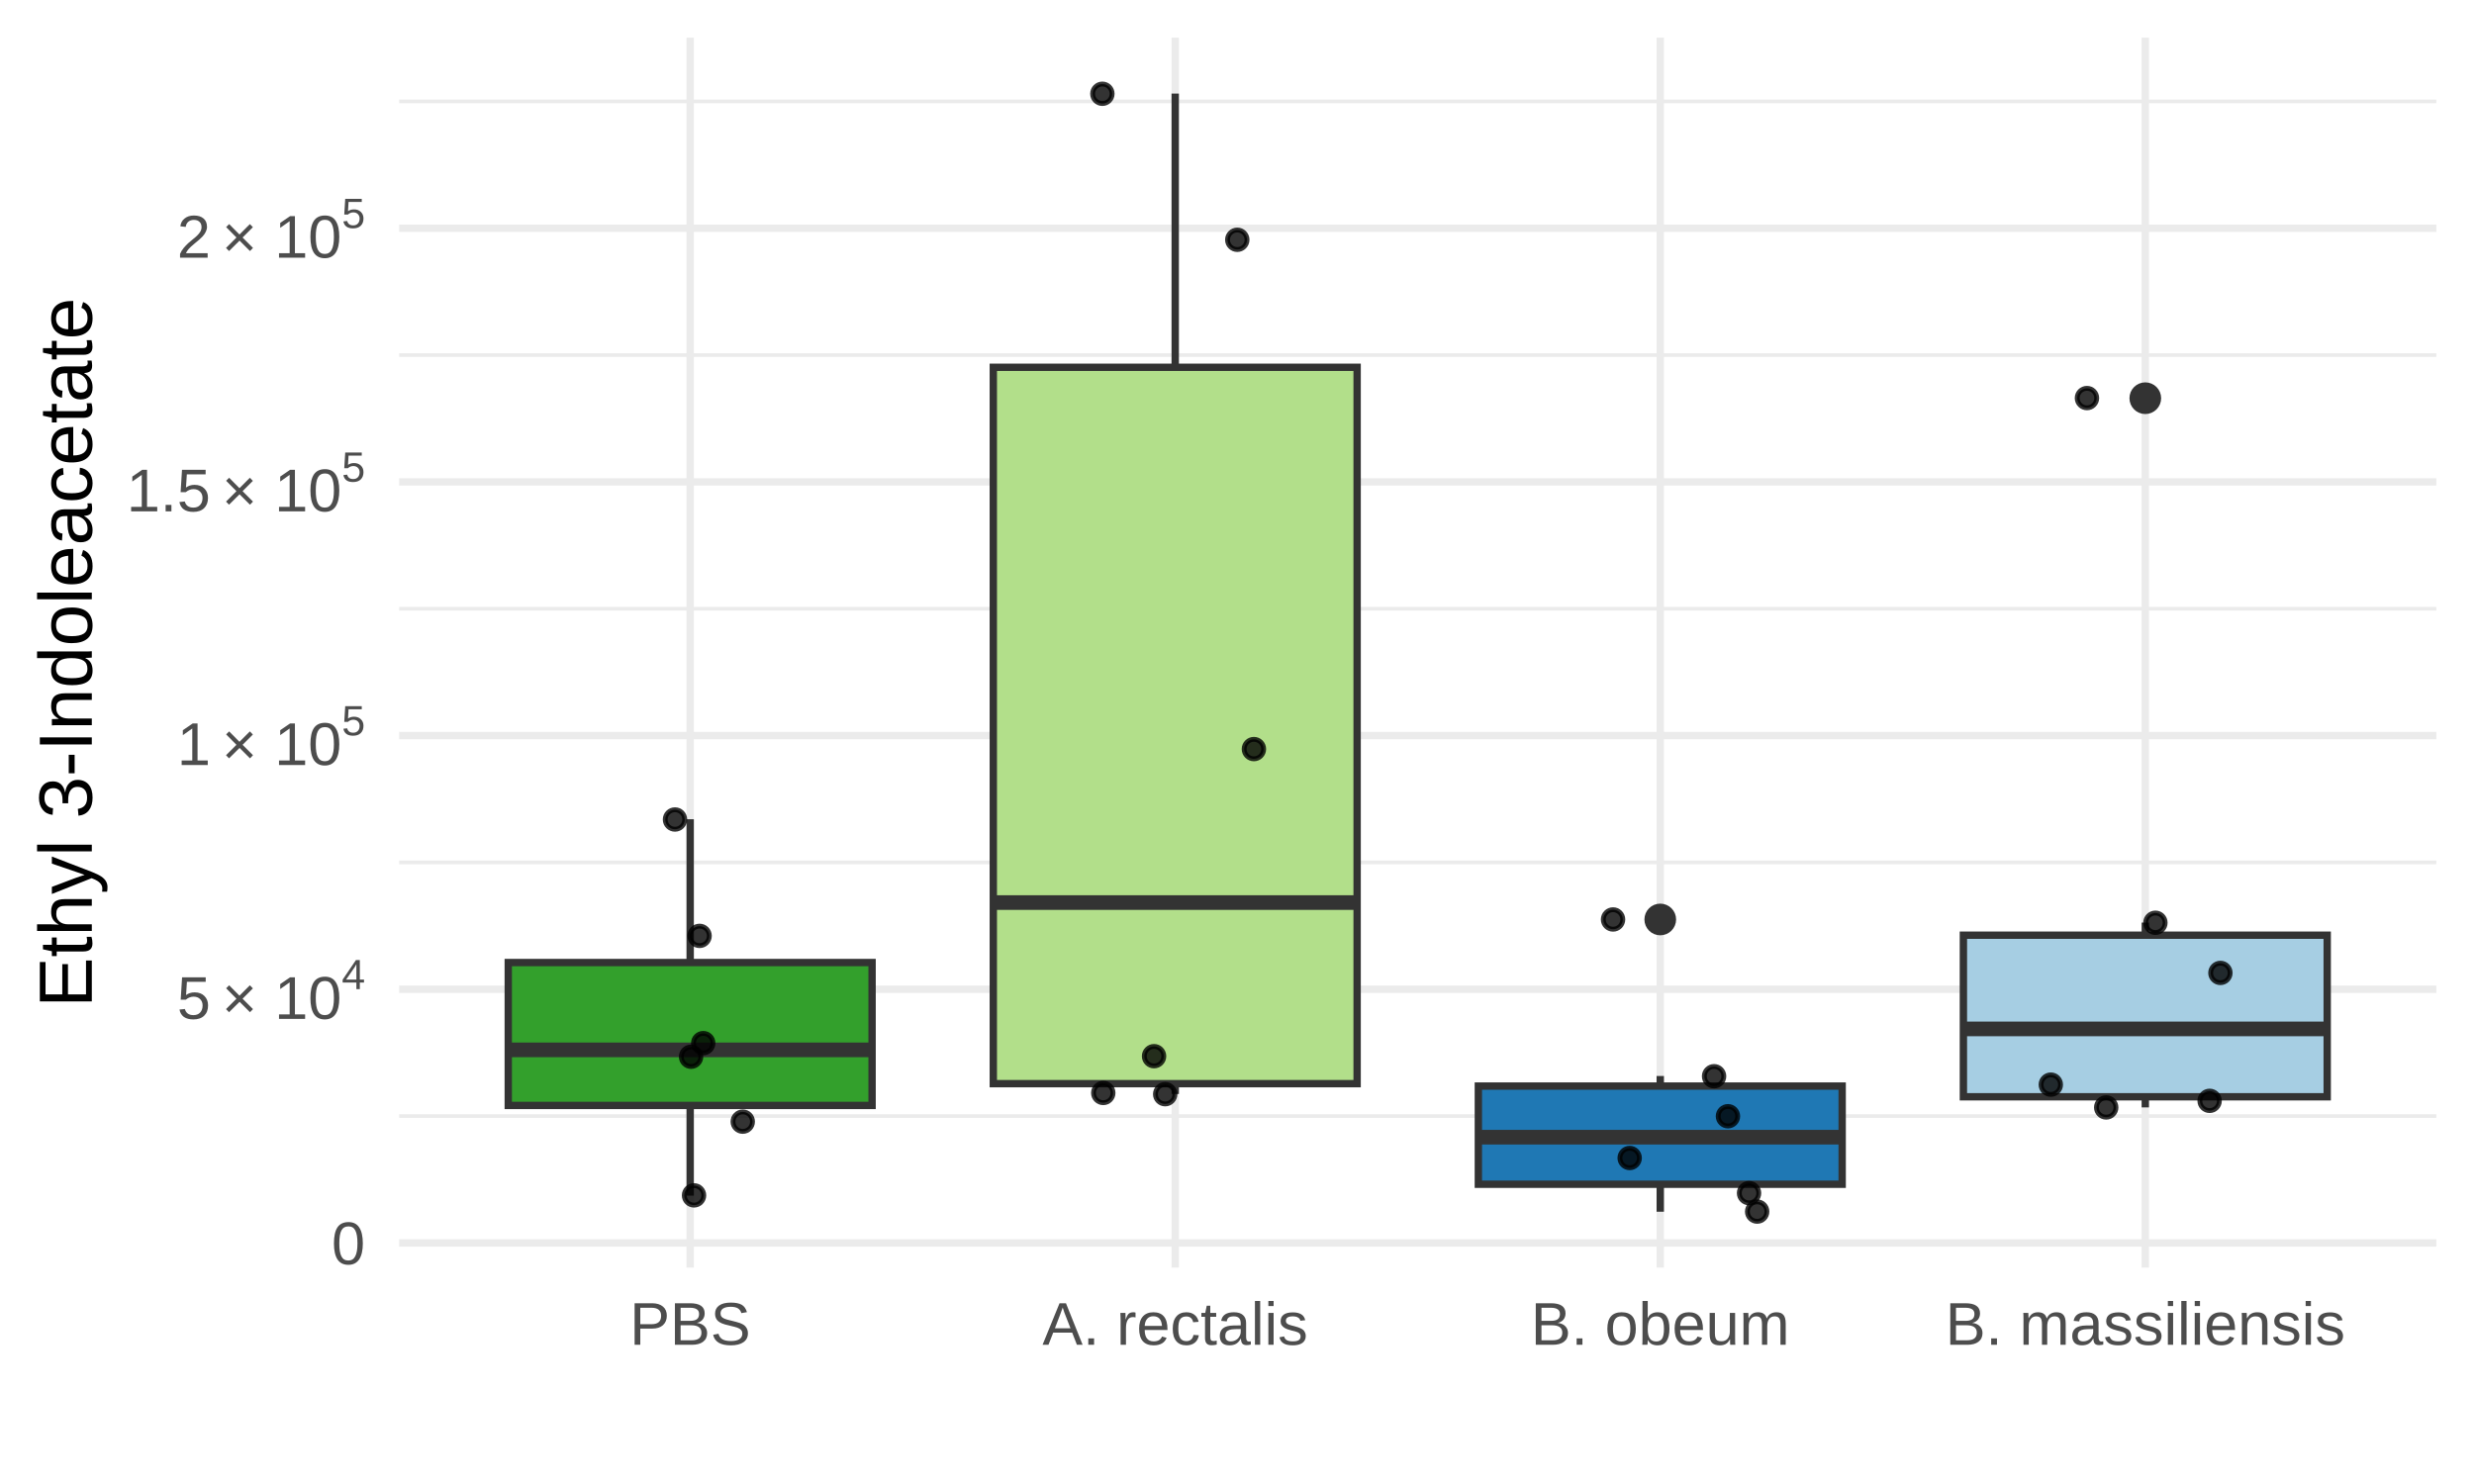
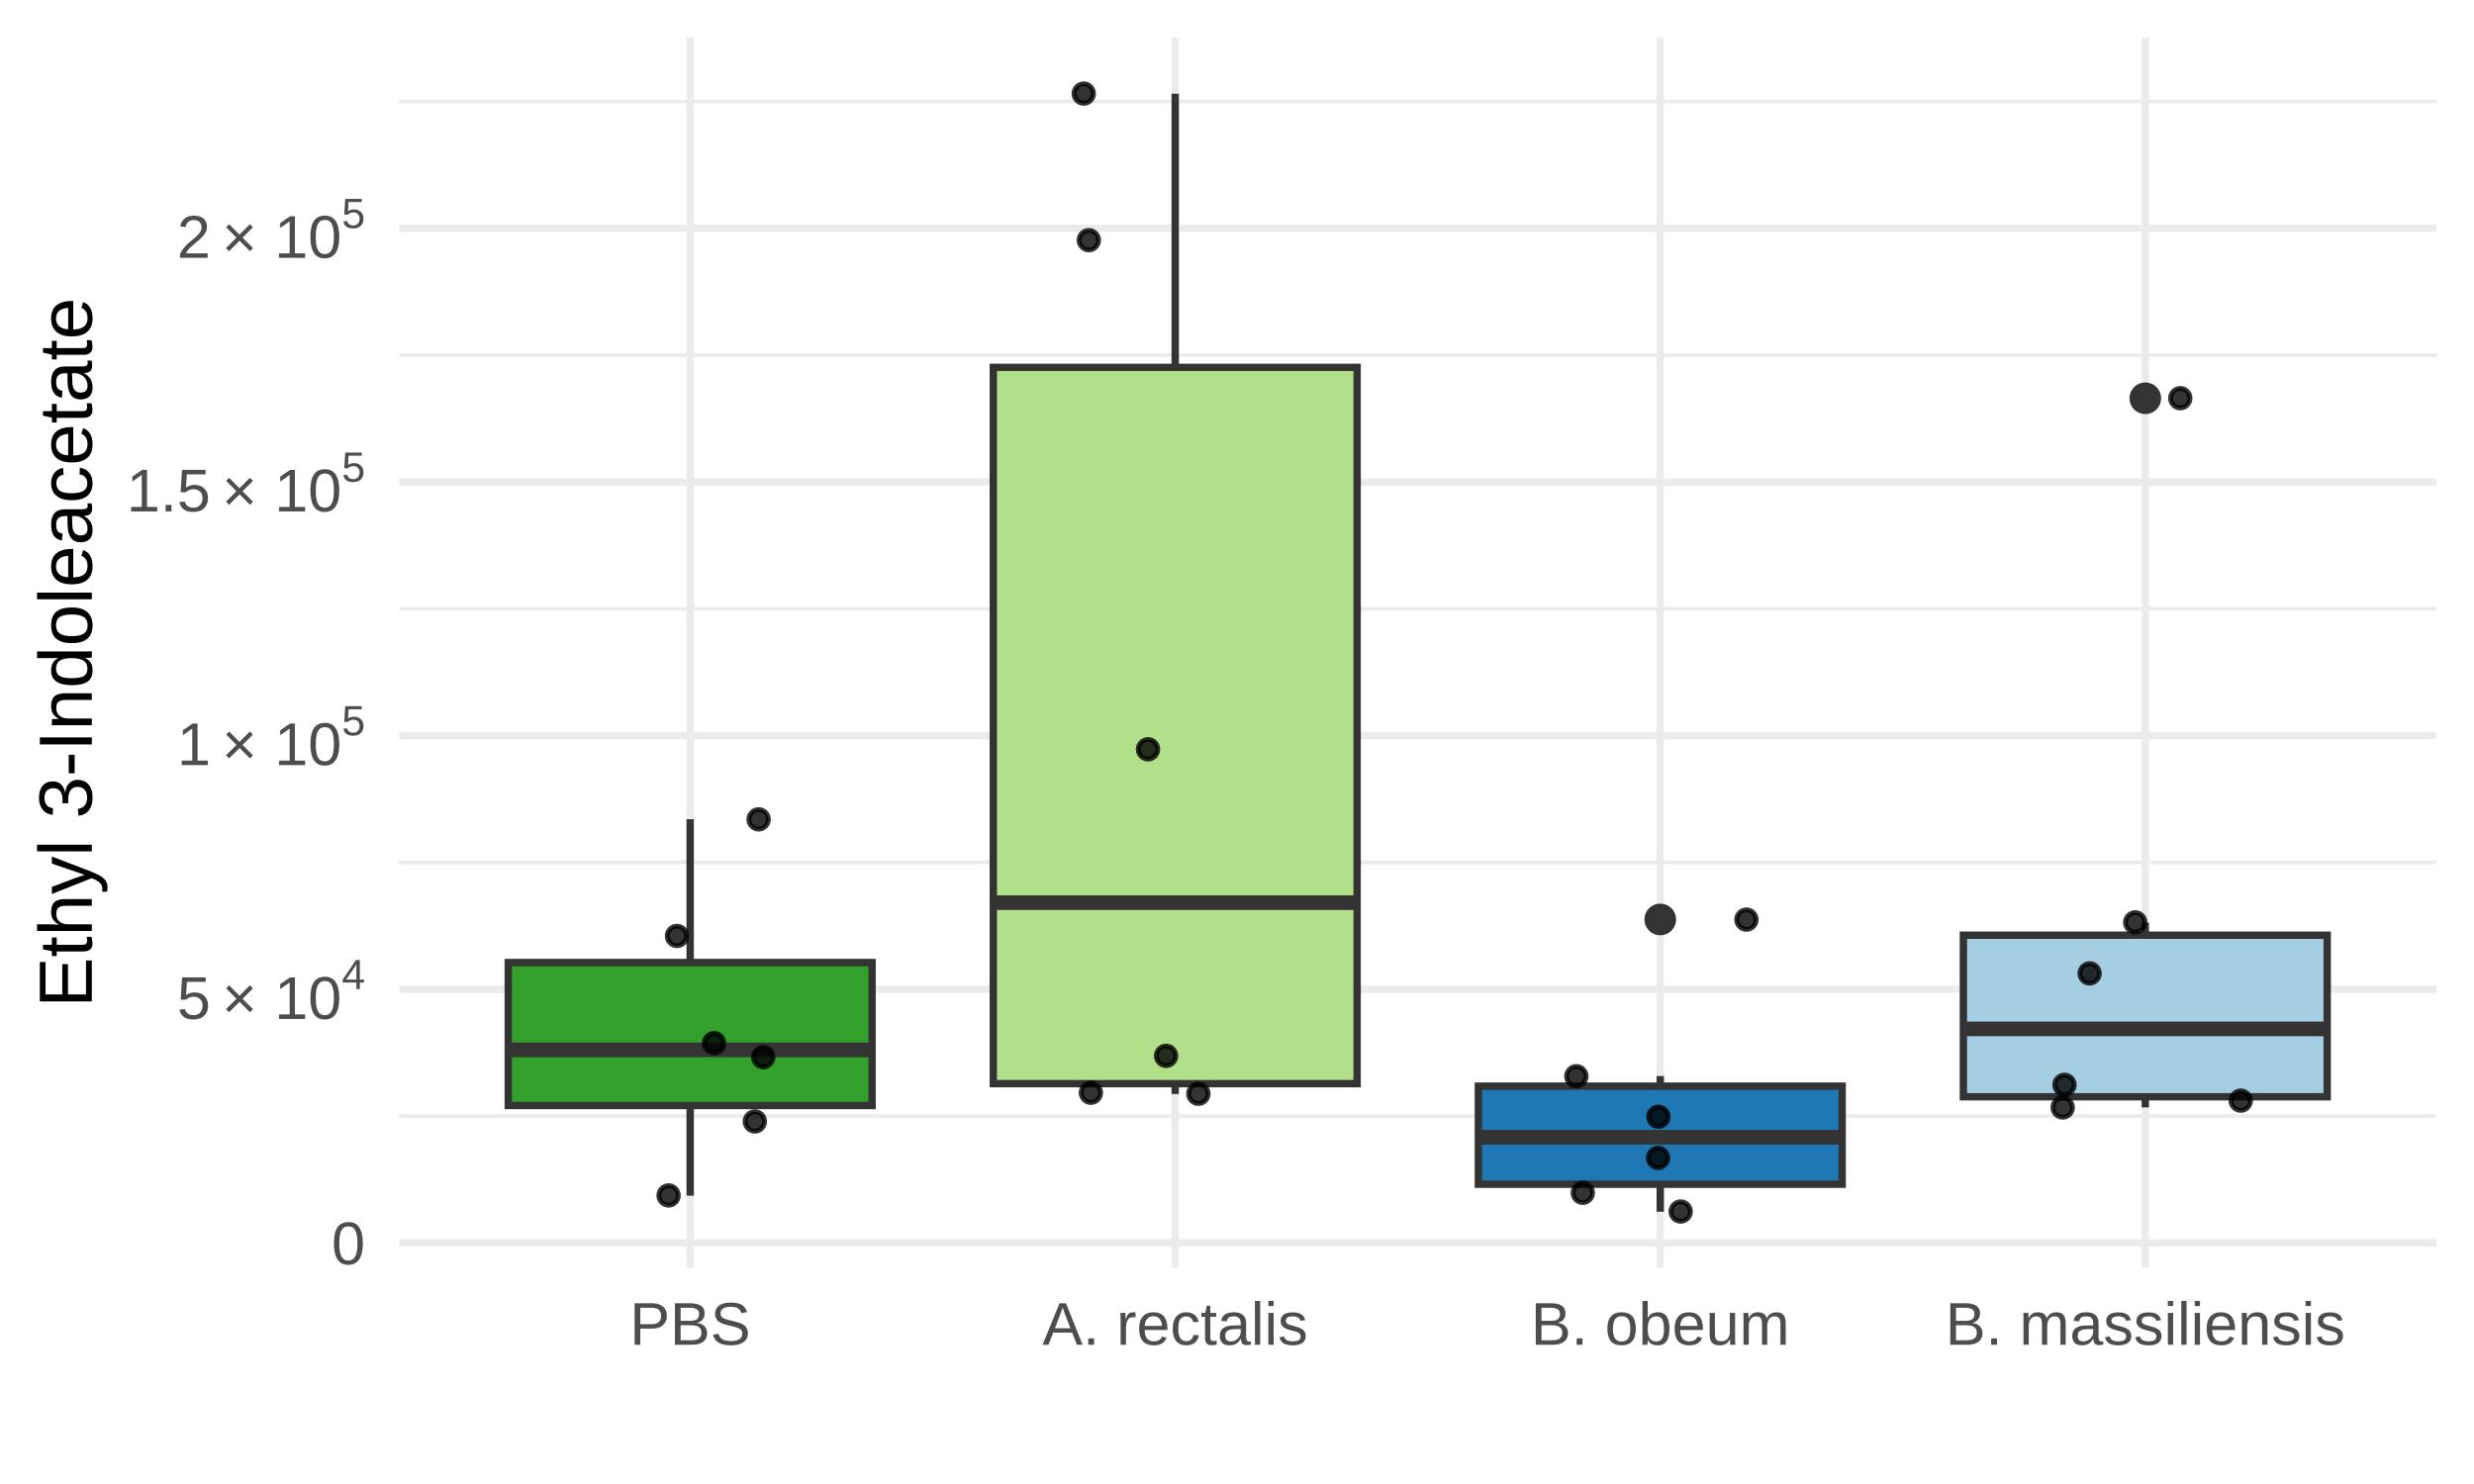
<svg xmlns="http://www.w3.org/2000/svg" class="svglite" width="360.00pt" height="216.00pt" viewBox="0 0 360.00 216.00">
  <defs>
    <style type="text/css">
    .svglite line, .svglite polyline, .svglite polygon, .svglite path, .svglite rect, .svglite circle {
      fill: none;
      stroke: #000000;
      stroke-linecap: round;
      stroke-linejoin: round;
      stroke-miterlimit: 10.00;
    }
    .svglite text {
      white-space: pre;
    }
  </style>
  </defs>
  <rect width="100%" height="100%" style="stroke: none; fill: none;" />
  <defs>
    <clipPath id="cpMC4wMHwzNjAuMDB8MC4wMHwyMTYuMDA=">
      <rect x="0.00" y="0.00" width="360.00" height="216.00" />
    </clipPath>
  </defs>
  <g clip-path="url(#cpMC4wMHwzNjAuMDB8MC4wMHwyMTYuMDA=)">
</g>
  <defs>
    <clipPath id="cpNTguMDh8MzU0LjUyfDUuNDh8MTg0LjUw">
      <rect x="58.08" y="5.48" width="296.44" height="179.02" />
    </clipPath>
  </defs>
  <g clip-path="url(#cpNTguMDh8MzU0LjUyfDUuNDh8MTg0LjUw)">
    <polyline points="58.08,162.45 354.52,162.45 " style="stroke-width: 0.53; stroke: #EBEBEB; stroke-linecap: butt;" />
    <polyline points="58.08,125.53 354.52,125.53 " style="stroke-width: 0.53; stroke: #EBEBEB; stroke-linecap: butt;" />
-     <polyline points="58.08,88.60 354.52,88.60 " style="stroke-width: 0.53; stroke: #EBEBEB; stroke-linecap: butt;" />
-     <polyline points="58.08,51.68 354.52,51.68 " style="stroke-width: 0.53; stroke: #EBEBEB; stroke-linecap: butt;" />
-     <polyline points="58.08,14.76 354.52,14.76 " style="stroke-width: 0.53; stroke: #EBEBEB; stroke-linecap: butt;" />
+     <polyline points="58.08,88.61 354.52,88.61 " style="stroke-width: 0.53; stroke: #EBEBEB; stroke-linecap: butt;" />
+     <polyline points="58.08,51.70 354.52,51.70 " style="stroke-width: 0.53; stroke: #EBEBEB; stroke-linecap: butt;" />
+     <polyline points="58.08,14.78 354.52,14.78 " style="stroke-width: 0.53; stroke: #EBEBEB; stroke-linecap: butt;" />
    <polyline points="58.08,180.91 354.52,180.91 " style="stroke-width: 1.07; stroke: #EBEBEB; stroke-linecap: butt;" />
    <polyline points="58.08,143.99 354.52,143.99 " style="stroke-width: 1.07; stroke: #EBEBEB; stroke-linecap: butt;" />
-     <polyline points="58.08,107.06 354.52,107.06 " style="stroke-width: 1.07; stroke: #EBEBEB; stroke-linecap: butt;" />
-     <polyline points="58.08,70.14 354.52,70.14 " style="stroke-width: 1.07; stroke: #EBEBEB; stroke-linecap: butt;" />
-     <polyline points="58.08,33.22 354.52,33.22 " style="stroke-width: 1.07; stroke: #EBEBEB; stroke-linecap: butt;" />
+     <polyline points="58.08,107.07 354.52,107.07 " style="stroke-width: 1.07; stroke: #EBEBEB; stroke-linecap: butt;" />
+     <polyline points="58.08,70.16 354.52,70.16 " style="stroke-width: 1.07; stroke: #EBEBEB; stroke-linecap: butt;" />
+     <polyline points="58.08,33.24 354.52,33.24 " style="stroke-width: 1.07; stroke: #EBEBEB; stroke-linecap: butt;" />
    <polyline points="100.43,184.50 100.43,5.48 " style="stroke-width: 1.07; stroke: #EBEBEB; stroke-linecap: butt;" />
    <polyline points="171.01,184.50 171.01,5.48 " style="stroke-width: 1.07; stroke: #EBEBEB; stroke-linecap: butt;" />
    <polyline points="241.59,184.50 241.59,5.48 " style="stroke-width: 1.07; stroke: #EBEBEB; stroke-linecap: butt;" />
    <polyline points="312.17,184.50 312.17,5.48 " style="stroke-width: 1.07; stroke: #EBEBEB; stroke-linecap: butt;" />
    <line x1="100.43" y1="140.10" x2="100.43" y2="119.24" style="stroke-width: 1.07; stroke: #333333; stroke-linecap: butt;" />
-     <line x1="100.43" y1="160.90" x2="100.43" y2="174.03" style="stroke-width: 1.07; stroke: #333333; stroke-linecap: butt;" />
-     <polygon points="73.96,140.10 73.96,160.90 126.90,160.90 126.90,140.10 73.96,140.10 " style="stroke-width: 1.07; stroke: #333333; stroke-linecap: butt; stroke-linejoin: miter; fill: #33A02C;" />
+     <line x1="100.43" y1="160.91" x2="100.43" y2="174.03" style="stroke-width: 1.07; stroke: #333333; stroke-linecap: butt;" />
+     <polygon points="73.96,140.10 73.96,160.91 126.90,160.91 126.90,140.10 73.96,140.10 " style="stroke-width: 1.07; stroke: #333333; stroke-linecap: butt; stroke-linejoin: miter; fill: #33A02C;" />
    <line x1="73.96" y1="152.81" x2="126.90" y2="152.81" style="stroke-width: 2.13; stroke: #333333; stroke-linecap: butt; stroke-linejoin: miter;" />
-     <line x1="171.01" y1="53.46" x2="171.01" y2="13.62" style="stroke-width: 1.07; stroke: #333333; stroke-linecap: butt;" />
+     <line x1="171.01" y1="53.47" x2="171.01" y2="13.64" style="stroke-width: 1.07; stroke: #333333; stroke-linecap: butt;" />
    <line x1="171.01" y1="157.73" x2="171.01" y2="159.24" style="stroke-width: 1.07; stroke: #333333; stroke-linecap: butt;" />
-     <polygon points="144.54,53.46 144.54,157.73 197.48,157.73 197.48,53.46 144.54,53.46 " style="stroke-width: 1.07; stroke: #333333; stroke-linecap: butt; stroke-linejoin: miter; fill: #B2DF8A;" />
-     <line x1="144.54" y1="131.37" x2="197.48" y2="131.37" style="stroke-width: 2.13; stroke: #333333; stroke-linecap: butt; stroke-linejoin: miter;" />
+     <polygon points="144.54,53.47 144.54,157.73 197.48,157.73 197.48,53.47 144.54,53.47 " style="stroke-width: 1.07; stroke: #333333; stroke-linecap: butt; stroke-linejoin: miter; fill: #B2DF8A;" />
+     <line x1="144.54" y1="131.38" x2="197.48" y2="131.38" style="stroke-width: 2.13; stroke: #333333; stroke-linecap: butt; stroke-linejoin: miter;" />
    <circle cx="241.59" cy="133.83" r="1.95" style="stroke-width: 0.71; stroke: #333333; fill: #333333;" />
-     <line x1="241.59" y1="158.08" x2="241.59" y2="156.61" style="stroke-width: 1.07; stroke: #333333; stroke-linecap: butt;" />
+     <line x1="241.59" y1="158.09" x2="241.59" y2="156.62" style="stroke-width: 1.07; stroke: #333333; stroke-linecap: butt;" />
    <line x1="241.59" y1="172.37" x2="241.59" y2="176.37" style="stroke-width: 1.07; stroke: #333333; stroke-linecap: butt;" />
-     <polygon points="215.12,158.08 215.12,172.37 268.06,172.37 268.06,158.08 215.12,158.08 " style="stroke-width: 1.07; stroke: #333333; stroke-linecap: butt; stroke-linejoin: miter; fill: #1F78B4;" />
-     <line x1="215.12" y1="165.52" x2="268.06" y2="165.52" style="stroke-width: 2.13; stroke: #333333; stroke-linecap: butt; stroke-linejoin: miter;" />
-     <circle cx="312.17" cy="57.96" r="1.95" style="stroke-width: 0.71; stroke: #333333; fill: #333333;" />
+     <polygon points="215.12,158.09 215.12,172.37 268.06,172.37 268.06,158.09 215.12,158.09 " style="stroke-width: 1.07; stroke: #333333; stroke-linecap: butt; stroke-linejoin: miter; fill: #1F78B4;" />
+     <line x1="215.12" y1="165.53" x2="268.06" y2="165.53" style="stroke-width: 2.13; stroke: #333333; stroke-linecap: butt; stroke-linejoin: miter;" />
+     <circle cx="312.17" cy="57.97" r="1.95" style="stroke-width: 0.71; stroke: #333333; fill: #333333;" />
    <line x1="312.17" y1="136.12" x2="312.17" y2="134.28" style="stroke-width: 1.07; stroke: #333333; stroke-linecap: butt;" />
    <line x1="312.17" y1="159.64" x2="312.17" y2="161.18" style="stroke-width: 1.07; stroke: #333333; stroke-linecap: butt;" />
    <polygon points="285.70,136.12 285.70,159.64 338.64,159.64 338.64,136.12 285.70,136.12 " style="stroke-width: 1.07; stroke: #333333; stroke-linecap: butt; stroke-linejoin: miter; fill: #A6CEE3;" />
    <line x1="285.70" y1="149.76" x2="338.64" y2="149.76" style="stroke-width: 2.13; stroke: #333333; stroke-linecap: butt; stroke-linejoin: miter;" />
-     <circle cx="255.69" cy="176.35" r="1.42" style="stroke-width: 0.71; stroke: #000000; stroke-opacity: 0.80; fill: #000000; fill-opacity: 0.80;" />
-     <circle cx="251.44" cy="162.47" r="1.42" style="stroke-width: 0.71; stroke: #000000; stroke-opacity: 0.80; fill: #000000; fill-opacity: 0.80;" />
-     <circle cx="298.42" cy="157.87" r="1.42" style="stroke-width: 0.71; stroke: #000000; stroke-opacity: 0.80; fill: #000000; fill-opacity: 0.80;" />
-     <circle cx="180.04" cy="34.90" r="1.42" style="stroke-width: 0.71; stroke: #000000; stroke-opacity: 0.80; fill: #000000; fill-opacity: 0.80;" />
-     <circle cx="182.46" cy="109.03" r="1.42" style="stroke-width: 0.71; stroke: #000000; stroke-opacity: 0.80; fill: #000000; fill-opacity: 0.80;" />
-     <circle cx="108.08" cy="163.26" r="1.42" style="stroke-width: 0.71; stroke: #000000; stroke-opacity: 0.80; fill: #000000; fill-opacity: 0.80;" />
-     <circle cx="100.99" cy="173.99" r="1.42" style="stroke-width: 0.71; stroke: #000000; stroke-opacity: 0.80; fill: #000000; fill-opacity: 0.80;" />
-     <circle cx="321.53" cy="160.23" r="1.42" style="stroke-width: 0.71; stroke: #000000; stroke-opacity: 0.80; fill: #000000; fill-opacity: 0.80;" />
-     <circle cx="254.51" cy="173.66" r="1.42" style="stroke-width: 0.71; stroke: #000000; stroke-opacity: 0.80; fill: #000000; fill-opacity: 0.80;" />
-     <circle cx="234.72" cy="133.83" r="1.42" style="stroke-width: 0.71; stroke: #000000; stroke-opacity: 0.80; fill: #000000; fill-opacity: 0.80;" />
-     <circle cx="303.68" cy="57.94" r="1.42" style="stroke-width: 0.71; stroke: #000000; stroke-opacity: 0.80; fill: #000000; fill-opacity: 0.80;" />
-     <circle cx="169.55" cy="159.26" r="1.42" style="stroke-width: 0.71; stroke: #000000; stroke-opacity: 0.80; fill: #000000; fill-opacity: 0.80;" />
-     <circle cx="160.41" cy="13.65" r="1.42" style="stroke-width: 0.71; stroke: #000000; stroke-opacity: 0.80; fill: #000000; fill-opacity: 0.80;" />
-     <circle cx="98.22" cy="119.28" r="1.42" style="stroke-width: 0.71; stroke: #000000; stroke-opacity: 0.80; fill: #000000; fill-opacity: 0.80;" />
-     <circle cx="100.56" cy="153.81" r="1.42" style="stroke-width: 0.71; stroke: #000000; stroke-opacity: 0.80; fill: #000000; fill-opacity: 0.80;" />
-     <circle cx="313.64" cy="134.31" r="1.42" style="stroke-width: 0.71; stroke: #000000; stroke-opacity: 0.80; fill: #000000; fill-opacity: 0.80;" />
-     <circle cx="237.14" cy="168.55" r="1.42" style="stroke-width: 0.71; stroke: #000000; stroke-opacity: 0.80; fill: #000000; fill-opacity: 0.80;" />
-     <circle cx="249.42" cy="156.65" r="1.42" style="stroke-width: 0.71; stroke: #000000; stroke-opacity: 0.80; fill: #000000; fill-opacity: 0.80;" />
-     <circle cx="323.10" cy="141.61" r="1.42" style="stroke-width: 0.71; stroke: #000000; stroke-opacity: 0.80; fill: #000000; fill-opacity: 0.80;" />
-     <circle cx="160.54" cy="159.08" r="1.42" style="stroke-width: 0.71; stroke: #000000; stroke-opacity: 0.80; fill: #000000; fill-opacity: 0.80;" />
-     <circle cx="167.93" cy="153.73" r="1.42" style="stroke-width: 0.71; stroke: #000000; stroke-opacity: 0.80; fill: #000000; fill-opacity: 0.80;" />
-     <circle cx="101.80" cy="136.22" r="1.42" style="stroke-width: 0.71; stroke: #000000; stroke-opacity: 0.80; fill: #000000; fill-opacity: 0.80;" />
-     <circle cx="102.33" cy="151.83" r="1.42" style="stroke-width: 0.71; stroke: #000000; stroke-opacity: 0.80; fill: #000000; fill-opacity: 0.80;" />
-     <circle cx="306.48" cy="161.19" r="1.42" style="stroke-width: 0.71; stroke: #000000; stroke-opacity: 0.80; fill: #000000; fill-opacity: 0.80;" />
+     <circle cx="244.56" cy="176.34" r="1.42" style="stroke-width: 0.71; stroke: #000000; stroke-opacity: 0.80; fill: #000000; fill-opacity: 0.80;" />
+     <circle cx="241.32" cy="162.54" r="1.42" style="stroke-width: 0.71; stroke: #000000; stroke-opacity: 0.80; fill: #000000; fill-opacity: 0.80;" />
+     <circle cx="300.41" cy="157.90" r="1.42" style="stroke-width: 0.71; stroke: #000000; stroke-opacity: 0.80; fill: #000000; fill-opacity: 0.80;" />
+     <circle cx="158.44" cy="34.96" r="1.42" style="stroke-width: 0.71; stroke: #000000; stroke-opacity: 0.80; fill: #000000; fill-opacity: 0.80;" />
+     <circle cx="167.05" cy="109.06" r="1.42" style="stroke-width: 0.71; stroke: #000000; stroke-opacity: 0.80; fill: #000000; fill-opacity: 0.80;" />
+     <circle cx="109.84" cy="163.23" r="1.42" style="stroke-width: 0.71; stroke: #000000; stroke-opacity: 0.80; fill: #000000; fill-opacity: 0.80;" />
+     <circle cx="97.29" cy="174.00" r="1.42" style="stroke-width: 0.71; stroke: #000000; stroke-opacity: 0.80; fill: #000000; fill-opacity: 0.80;" />
+     <circle cx="326.06" cy="160.20" r="1.42" style="stroke-width: 0.71; stroke: #000000; stroke-opacity: 0.80; fill: #000000; fill-opacity: 0.80;" />
+     <circle cx="230.32" cy="173.61" r="1.42" style="stroke-width: 0.71; stroke: #000000; stroke-opacity: 0.80; fill: #000000; fill-opacity: 0.80;" />
+     <circle cx="254.13" cy="133.85" r="1.42" style="stroke-width: 0.71; stroke: #000000; stroke-opacity: 0.80; fill: #000000; fill-opacity: 0.80;" />
+     <circle cx="317.26" cy="57.96" r="1.42" style="stroke-width: 0.71; stroke: #000000; stroke-opacity: 0.80; fill: #000000; fill-opacity: 0.80;" />
+     <circle cx="174.38" cy="159.20" r="1.42" style="stroke-width: 0.71; stroke: #000000; stroke-opacity: 0.80; fill: #000000; fill-opacity: 0.80;" />
+     <circle cx="157.70" cy="13.62" r="1.42" style="stroke-width: 0.71; stroke: #000000; stroke-opacity: 0.80; fill: #000000; fill-opacity: 0.80;" />
+     <circle cx="110.39" cy="119.26" r="1.42" style="stroke-width: 0.71; stroke: #000000; stroke-opacity: 0.80; fill: #000000; fill-opacity: 0.80;" />
+     <circle cx="111.06" cy="153.87" r="1.42" style="stroke-width: 0.71; stroke: #000000; stroke-opacity: 0.80; fill: #000000; fill-opacity: 0.80;" />
+     <circle cx="310.70" cy="134.25" r="1.42" style="stroke-width: 0.71; stroke: #000000; stroke-opacity: 0.80; fill: #000000; fill-opacity: 0.80;" />
+     <circle cx="241.27" cy="168.54" r="1.42" style="stroke-width: 0.71; stroke: #000000; stroke-opacity: 0.80; fill: #000000; fill-opacity: 0.80;" />
+     <circle cx="229.38" cy="156.65" r="1.42" style="stroke-width: 0.71; stroke: #000000; stroke-opacity: 0.80; fill: #000000; fill-opacity: 0.80;" />
+     <circle cx="304.07" cy="141.68" r="1.42" style="stroke-width: 0.71; stroke: #000000; stroke-opacity: 0.80; fill: #000000; fill-opacity: 0.80;" />
+     <circle cx="158.74" cy="159.05" r="1.42" style="stroke-width: 0.71; stroke: #000000; stroke-opacity: 0.80; fill: #000000; fill-opacity: 0.80;" />
+     <circle cx="169.68" cy="153.68" r="1.42" style="stroke-width: 0.71; stroke: #000000; stroke-opacity: 0.80; fill: #000000; fill-opacity: 0.80;" />
+     <circle cx="98.51" cy="136.23" r="1.42" style="stroke-width: 0.71; stroke: #000000; stroke-opacity: 0.80; fill: #000000; fill-opacity: 0.80;" />
+     <circle cx="103.91" cy="151.83" r="1.42" style="stroke-width: 0.71; stroke: #000000; stroke-opacity: 0.80; fill: #000000; fill-opacity: 0.80;" />
+     <circle cx="300.15" cy="161.20" r="1.42" style="stroke-width: 0.71; stroke: #000000; stroke-opacity: 0.80; fill: #000000; fill-opacity: 0.80;" />
  </g>
  <g clip-path="url(#cpMC4wMHwzNjAuMDB8MC4wMHwyMTYuMDA=)">
    <text x="48.25" y="184.02" style="font-size: 8.80px;fill: #4D4D4D; font-family: &quot;Arial&quot;;" textLength="4.90px" lengthAdjust="spacingAndGlyphs">0</text>
-     <text x="25.76" y="148.30" style="font-size: 8.80px;fill: #4D4D4D; font-family: &quot;Arial&quot;;" textLength="4.90px" lengthAdjust="spacingAndGlyphs">5</text>
-     <text x="32.28" y="148.30" style="font-size: 8.80px;fill: #4D4D4D; font-family: &quot;Arial&quot;;" textLength="6.02px" lengthAdjust="spacingAndGlyphs">×</text>
-     <text x="39.93" y="148.30" style="font-size: 8.80px;fill: #4D4D4D; font-family: &quot;Arial&quot;;" textLength="9.79px" lengthAdjust="spacingAndGlyphs">10</text>
+     <text x="25.76" y="148.31" style="font-size: 8.80px;fill: #4D4D4D; font-family: &quot;Arial&quot;;" textLength="4.90px" lengthAdjust="spacingAndGlyphs">5</text>
+     <text x="32.28" y="148.31" style="font-size: 8.80px;fill: #4D4D4D; font-family: &quot;Arial&quot;;" textLength="6.02px" lengthAdjust="spacingAndGlyphs">×</text>
+     <text x="39.93" y="148.31" style="font-size: 8.80px;fill: #4D4D4D; font-family: &quot;Arial&quot;;" textLength="9.79px" lengthAdjust="spacingAndGlyphs">10</text>
    <text x="49.72" y="143.97" style="font-size: 6.16px;fill: #4D4D4D; font-family: &quot;Arial&quot;;" textLength="3.43px" lengthAdjust="spacingAndGlyphs">4</text>
-     <text x="25.76" y="111.35" style="font-size: 8.80px;fill: #4D4D4D; font-family: &quot;Arial&quot;;" textLength="4.90px" lengthAdjust="spacingAndGlyphs">1</text>
-     <text x="32.28" y="111.35" style="font-size: 8.80px;fill: #4D4D4D; font-family: &quot;Arial&quot;;" textLength="6.02px" lengthAdjust="spacingAndGlyphs">×</text>
-     <text x="39.93" y="111.35" style="font-size: 8.80px;fill: #4D4D4D; font-family: &quot;Arial&quot;;" textLength="9.79px" lengthAdjust="spacingAndGlyphs">10</text>
+     <text x="25.76" y="111.36" style="font-size: 8.80px;fill: #4D4D4D; font-family: &quot;Arial&quot;;" textLength="4.90px" lengthAdjust="spacingAndGlyphs">1</text>
+     <text x="32.28" y="111.36" style="font-size: 8.80px;fill: #4D4D4D; font-family: &quot;Arial&quot;;" textLength="6.02px" lengthAdjust="spacingAndGlyphs">×</text>
+     <text x="39.93" y="111.36" style="font-size: 8.80px;fill: #4D4D4D; font-family: &quot;Arial&quot;;" textLength="9.79px" lengthAdjust="spacingAndGlyphs">10</text>
    <text x="49.72" y="107.02" style="font-size: 6.16px;fill: #4D4D4D; font-family: &quot;Arial&quot;;" textLength="3.43px" lengthAdjust="spacingAndGlyphs">5</text>
-     <text x="18.41" y="74.43" style="font-size: 8.80px;fill: #4D4D4D; font-family: &quot;Arial&quot;;" textLength="12.24px" lengthAdjust="spacingAndGlyphs">1.5</text>
-     <text x="32.28" y="74.43" style="font-size: 8.80px;fill: #4D4D4D; font-family: &quot;Arial&quot;;" textLength="6.02px" lengthAdjust="spacingAndGlyphs">×</text>
-     <text x="39.93" y="74.43" style="font-size: 8.80px;fill: #4D4D4D; font-family: &quot;Arial&quot;;" textLength="9.79px" lengthAdjust="spacingAndGlyphs">10</text>
-     <text x="49.72" y="70.10" style="font-size: 6.16px;fill: #4D4D4D; font-family: &quot;Arial&quot;;" textLength="3.43px" lengthAdjust="spacingAndGlyphs">5</text>
-     <text x="25.76" y="37.51" style="font-size: 8.80px;fill: #4D4D4D; font-family: &quot;Arial&quot;;" textLength="4.90px" lengthAdjust="spacingAndGlyphs">2</text>
-     <text x="32.28" y="37.51" style="font-size: 8.80px;fill: #4D4D4D; font-family: &quot;Arial&quot;;" textLength="6.02px" lengthAdjust="spacingAndGlyphs">×</text>
-     <text x="39.93" y="37.51" style="font-size: 8.80px;fill: #4D4D4D; font-family: &quot;Arial&quot;;" textLength="9.79px" lengthAdjust="spacingAndGlyphs">10</text>
-     <text x="49.72" y="33.18" style="font-size: 6.16px;fill: #4D4D4D; font-family: &quot;Arial&quot;;" textLength="3.43px" lengthAdjust="spacingAndGlyphs">5</text>
+     <text x="18.41" y="74.44" style="font-size: 8.80px;fill: #4D4D4D; font-family: &quot;Arial&quot;;" textLength="12.24px" lengthAdjust="spacingAndGlyphs">1.5</text>
+     <text x="32.28" y="74.44" style="font-size: 8.80px;fill: #4D4D4D; font-family: &quot;Arial&quot;;" textLength="6.02px" lengthAdjust="spacingAndGlyphs">×</text>
+     <text x="39.93" y="74.44" style="font-size: 8.80px;fill: #4D4D4D; font-family: &quot;Arial&quot;;" textLength="9.79px" lengthAdjust="spacingAndGlyphs">10</text>
+     <text x="49.72" y="70.11" style="font-size: 6.16px;fill: #4D4D4D; font-family: &quot;Arial&quot;;" textLength="3.43px" lengthAdjust="spacingAndGlyphs">5</text>
+     <text x="25.76" y="37.53" style="font-size: 8.80px;fill: #4D4D4D; font-family: &quot;Arial&quot;;" textLength="4.90px" lengthAdjust="spacingAndGlyphs">2</text>
+     <text x="32.28" y="37.53" style="font-size: 8.80px;fill: #4D4D4D; font-family: &quot;Arial&quot;;" textLength="6.02px" lengthAdjust="spacingAndGlyphs">×</text>
+     <text x="39.93" y="37.53" style="font-size: 8.80px;fill: #4D4D4D; font-family: &quot;Arial&quot;;" textLength="9.79px" lengthAdjust="spacingAndGlyphs">10</text>
+     <text x="49.72" y="33.19" style="font-size: 6.16px;fill: #4D4D4D; font-family: &quot;Arial&quot;;" textLength="3.43px" lengthAdjust="spacingAndGlyphs">5</text>
    <text x="100.43" y="195.74" text-anchor="middle" style="font-size: 8.80px;fill: #4D4D4D; font-family: &quot;Arial&quot;;" textLength="17.60px" lengthAdjust="spacingAndGlyphs">PBS</text>
    <text x="171.01" y="195.74" text-anchor="middle" style="font-size: 8.80px;fill: #4D4D4D; font-family: &quot;Arial&quot;;" textLength="38.64px" lengthAdjust="spacingAndGlyphs">A. rectalis</text>
    <text x="241.59" y="195.74" text-anchor="middle" style="font-size: 8.80px;fill: #4D4D4D; font-family: &quot;Arial&quot;;" textLength="37.68px" lengthAdjust="spacingAndGlyphs">B. obeum</text>
    <text x="312.17" y="195.74" text-anchor="middle" style="font-size: 8.80px;fill: #4D4D4D; font-family: &quot;Arial&quot;;" textLength="58.18px" lengthAdjust="spacingAndGlyphs">B. massiliensis</text>
    <text transform="translate(13.36,94.99) rotate(-90)" text-anchor="middle" style="font-size: 11.00px; font-family: &quot;Arial&quot;;" textLength="103.38px" lengthAdjust="spacingAndGlyphs">Ethyl 3-Indoleacetate</text>
  </g>
</svg>
